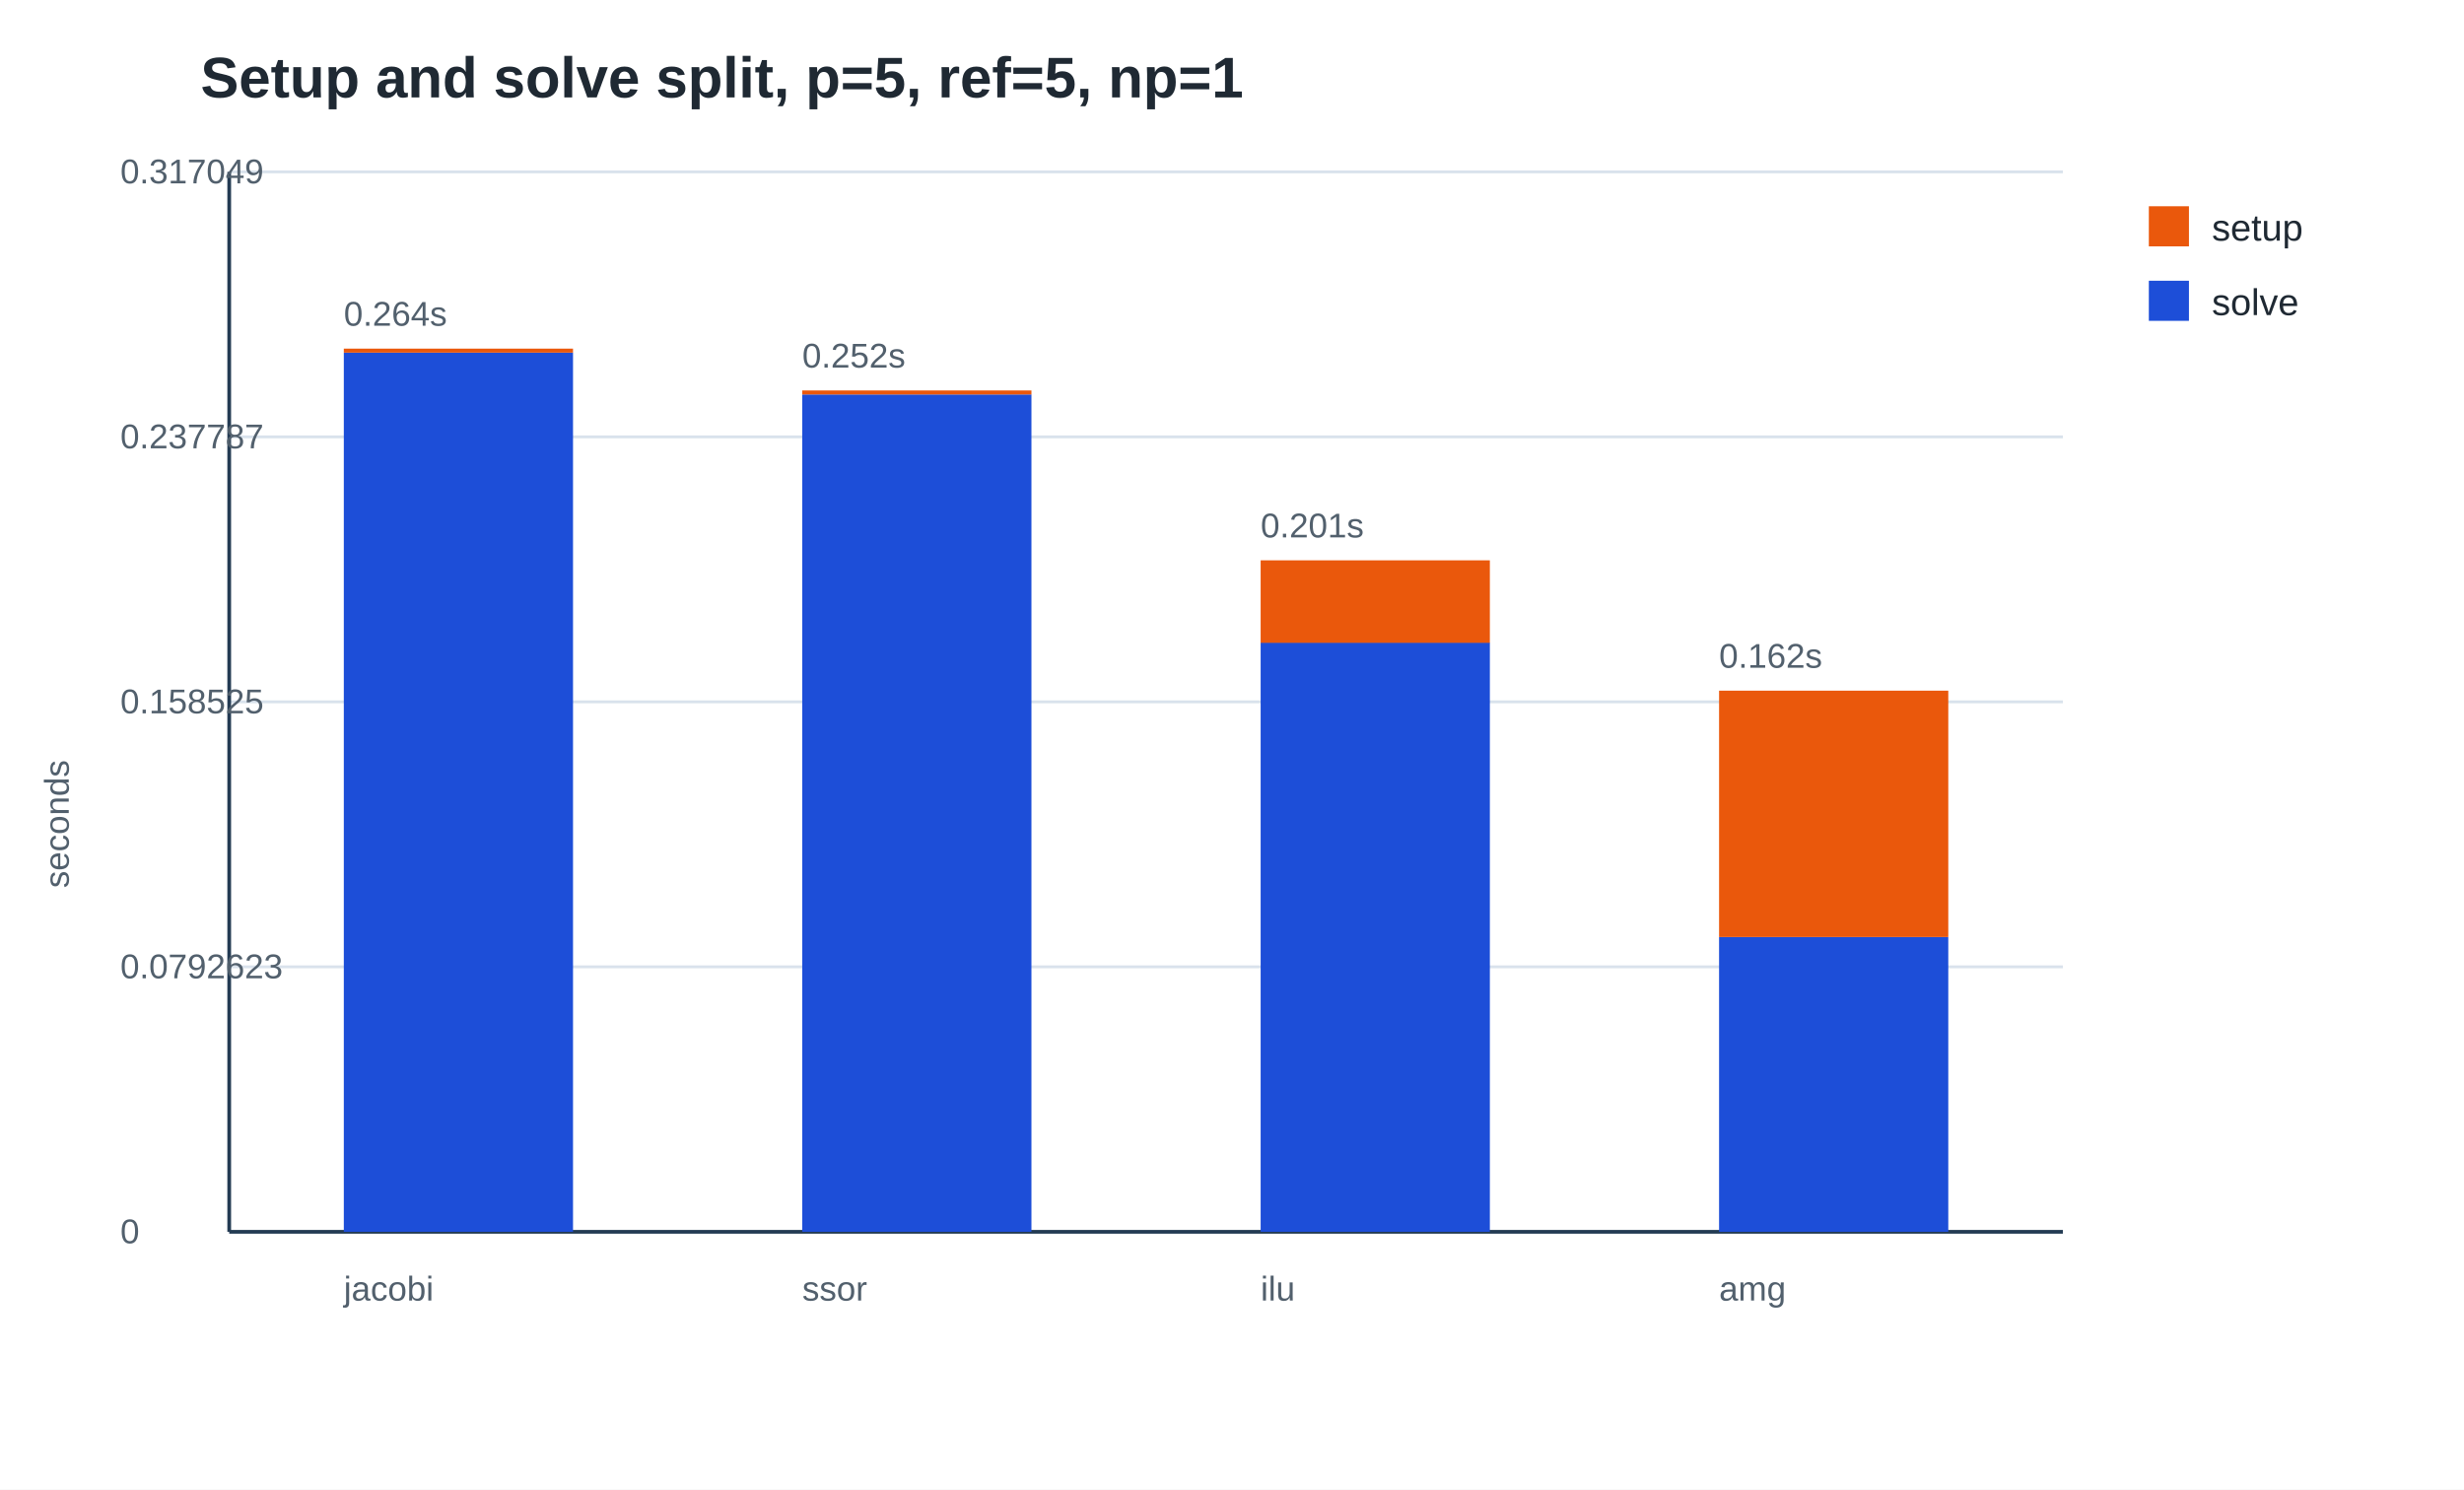
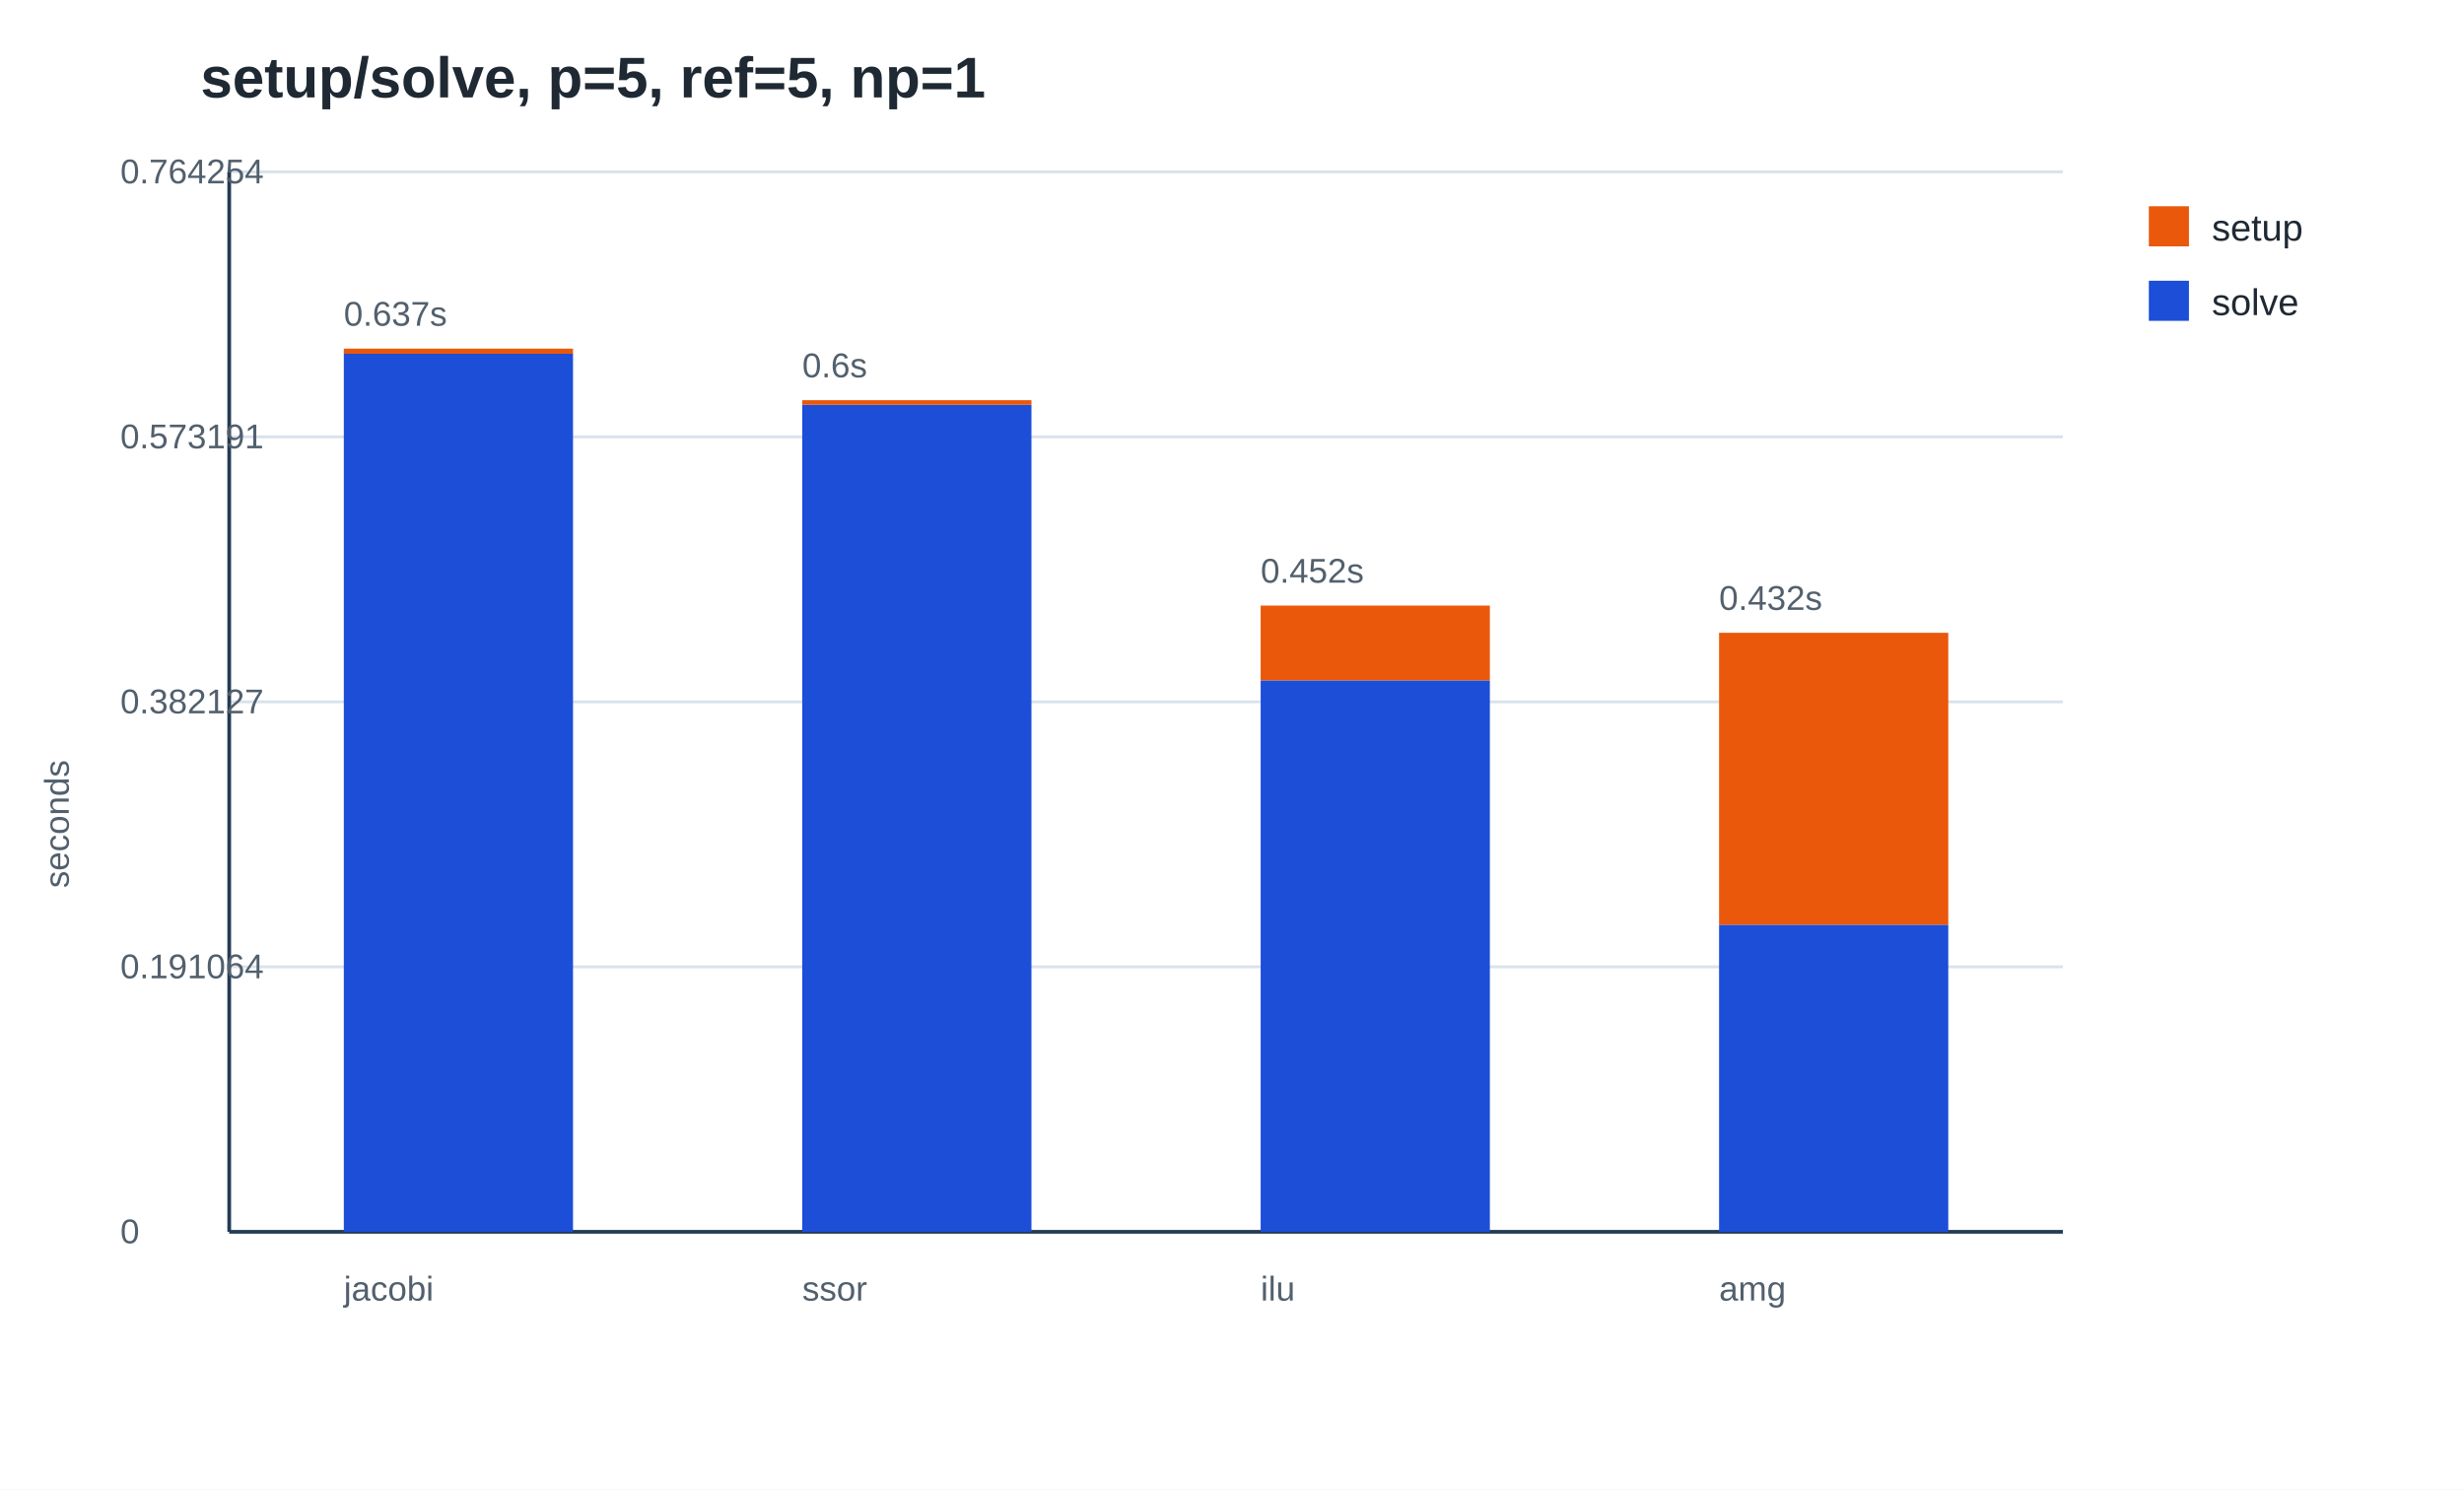
<svg xmlns="http://www.w3.org/2000/svg" width="860" height="520" viewBox="0 0 860 520">
  <style>text{font-family:Arial,sans-serif;font-size:13px;fill:#1f2933}.title{font-size:20px;font-weight:700}.grid{stroke:#d9e2ec}.axis{stroke:#243b53;stroke-width:1.3}.label{fill:#52606d;font-size:12px}</style>
  <rect width="100%" height="100%" fill="white" />
-   <text class="title" x="70" y="34">Setup and solve split, p=5, ref=5, np=1</text>
+   <text class="title" x="70" y="34">setup/solve, p=5, ref=5, np=1</text>
  <line class="grid" x1="80" y1="60.0" x2="720" y2="60.0" />
  <line class="grid" x1="80" y1="152.5" x2="720" y2="152.5" />
  <line class="grid" x1="80" y1="245.0" x2="720" y2="245.0" />
  <line class="grid" x1="80" y1="337.5" x2="720" y2="337.5" />
  <line class="grid" x1="80" y1="430.0" x2="720" y2="430.0" />
  <line class="axis" x1="80" y1="430" x2="720" y2="430" />
  <line class="axis" x1="80" y1="430" x2="80" y2="60" />
  <text class="label" transform="translate(24 310) rotate(-90)">seconds</text>
  <text class="label" x="42" y="434.0">0</text>
-   <text class="label" x="42" y="341.5">0.0792623</text>
-   <text class="label" x="42" y="249.0">0.158525</text>
-   <text class="label" x="42" y="156.5">0.237787</text>
-   <text class="label" x="42" y="64.0">0.317049</text>
-   <rect x="120.0" y="123.1" width="80.0" height="306.9" fill="#1d4ed8" />
-   <rect x="120.0" y="121.7" width="80.0" height="1.4" fill="#ea580c" />
+   <text class="label" x="42" y="341.5">0.191064</text>
+   <text class="label" x="42" y="249.0">0.382127</text>
+   <text class="label" x="42" y="156.5">0.573191</text>
+   <text class="label" x="42" y="64.0">0.764254</text>
+   <rect x="120.0" y="123.4" width="80.0" height="306.6" fill="#1d4ed8" />
+   <rect x="120.0" y="121.7" width="80.0" height="1.8" fill="#ea580c" />
  <text class="label" x="120.0" y="454">jacobi</text>
-   <text class="label" x="120.0" y="113.7">0.264s</text>
-   <rect x="280.0" y="137.7" width="80.0" height="292.3" fill="#1d4ed8" />
-   <rect x="280.0" y="136.3" width="80.0" height="1.4" fill="#ea580c" />
+   <text class="label" x="120.0" y="113.7">0.637s</text>
+   <rect x="280.0" y="141.3" width="80.0" height="288.7" fill="#1d4ed8" />
+   <rect x="280.0" y="139.7" width="80.0" height="1.6" fill="#ea580c" />
  <text class="label" x="280.0" y="454">ssor</text>
-   <text class="label" x="280.0" y="128.3">0.252s</text>
-   <rect x="440.0" y="224.3" width="80.0" height="205.7" fill="#1d4ed8" />
-   <rect x="440.0" y="195.6" width="80.0" height="28.8" fill="#ea580c" />
+   <text class="label" x="280.0" y="131.7">0.6s</text>
+   <rect x="440.0" y="237.5" width="80.0" height="192.5" fill="#1d4ed8" />
+   <rect x="440.0" y="211.4" width="80.0" height="26.1" fill="#ea580c" />
  <text class="label" x="440.0" y="454">ilu</text>
-   <text class="label" x="440.0" y="187.6">0.201s</text>
-   <rect x="600.0" y="327.1" width="80.0" height="102.9" fill="#1d4ed8" />
-   <rect x="600.0" y="241.1" width="80.0" height="86.0" fill="#ea580c" />
+   <text class="label" x="440.0" y="203.4">0.452s</text>
+   <rect x="600.0" y="322.8" width="80.0" height="107.2" fill="#1d4ed8" />
+   <rect x="600.0" y="220.9" width="80.0" height="101.9" fill="#ea580c" />
  <text class="label" x="600.0" y="454">amg</text>
-   <text class="label" x="600.0" y="233.1">0.162s</text>
+   <text class="label" x="600.0" y="212.9">0.432s</text>
  <rect x="750" y="72" width="14" height="14" fill="#ea580c" />
  <text x="772" y="84">setup</text>
  <rect x="750" y="98" width="14" height="14" fill="#1d4ed8" />
  <text x="772" y="110">solve</text>
</svg>
